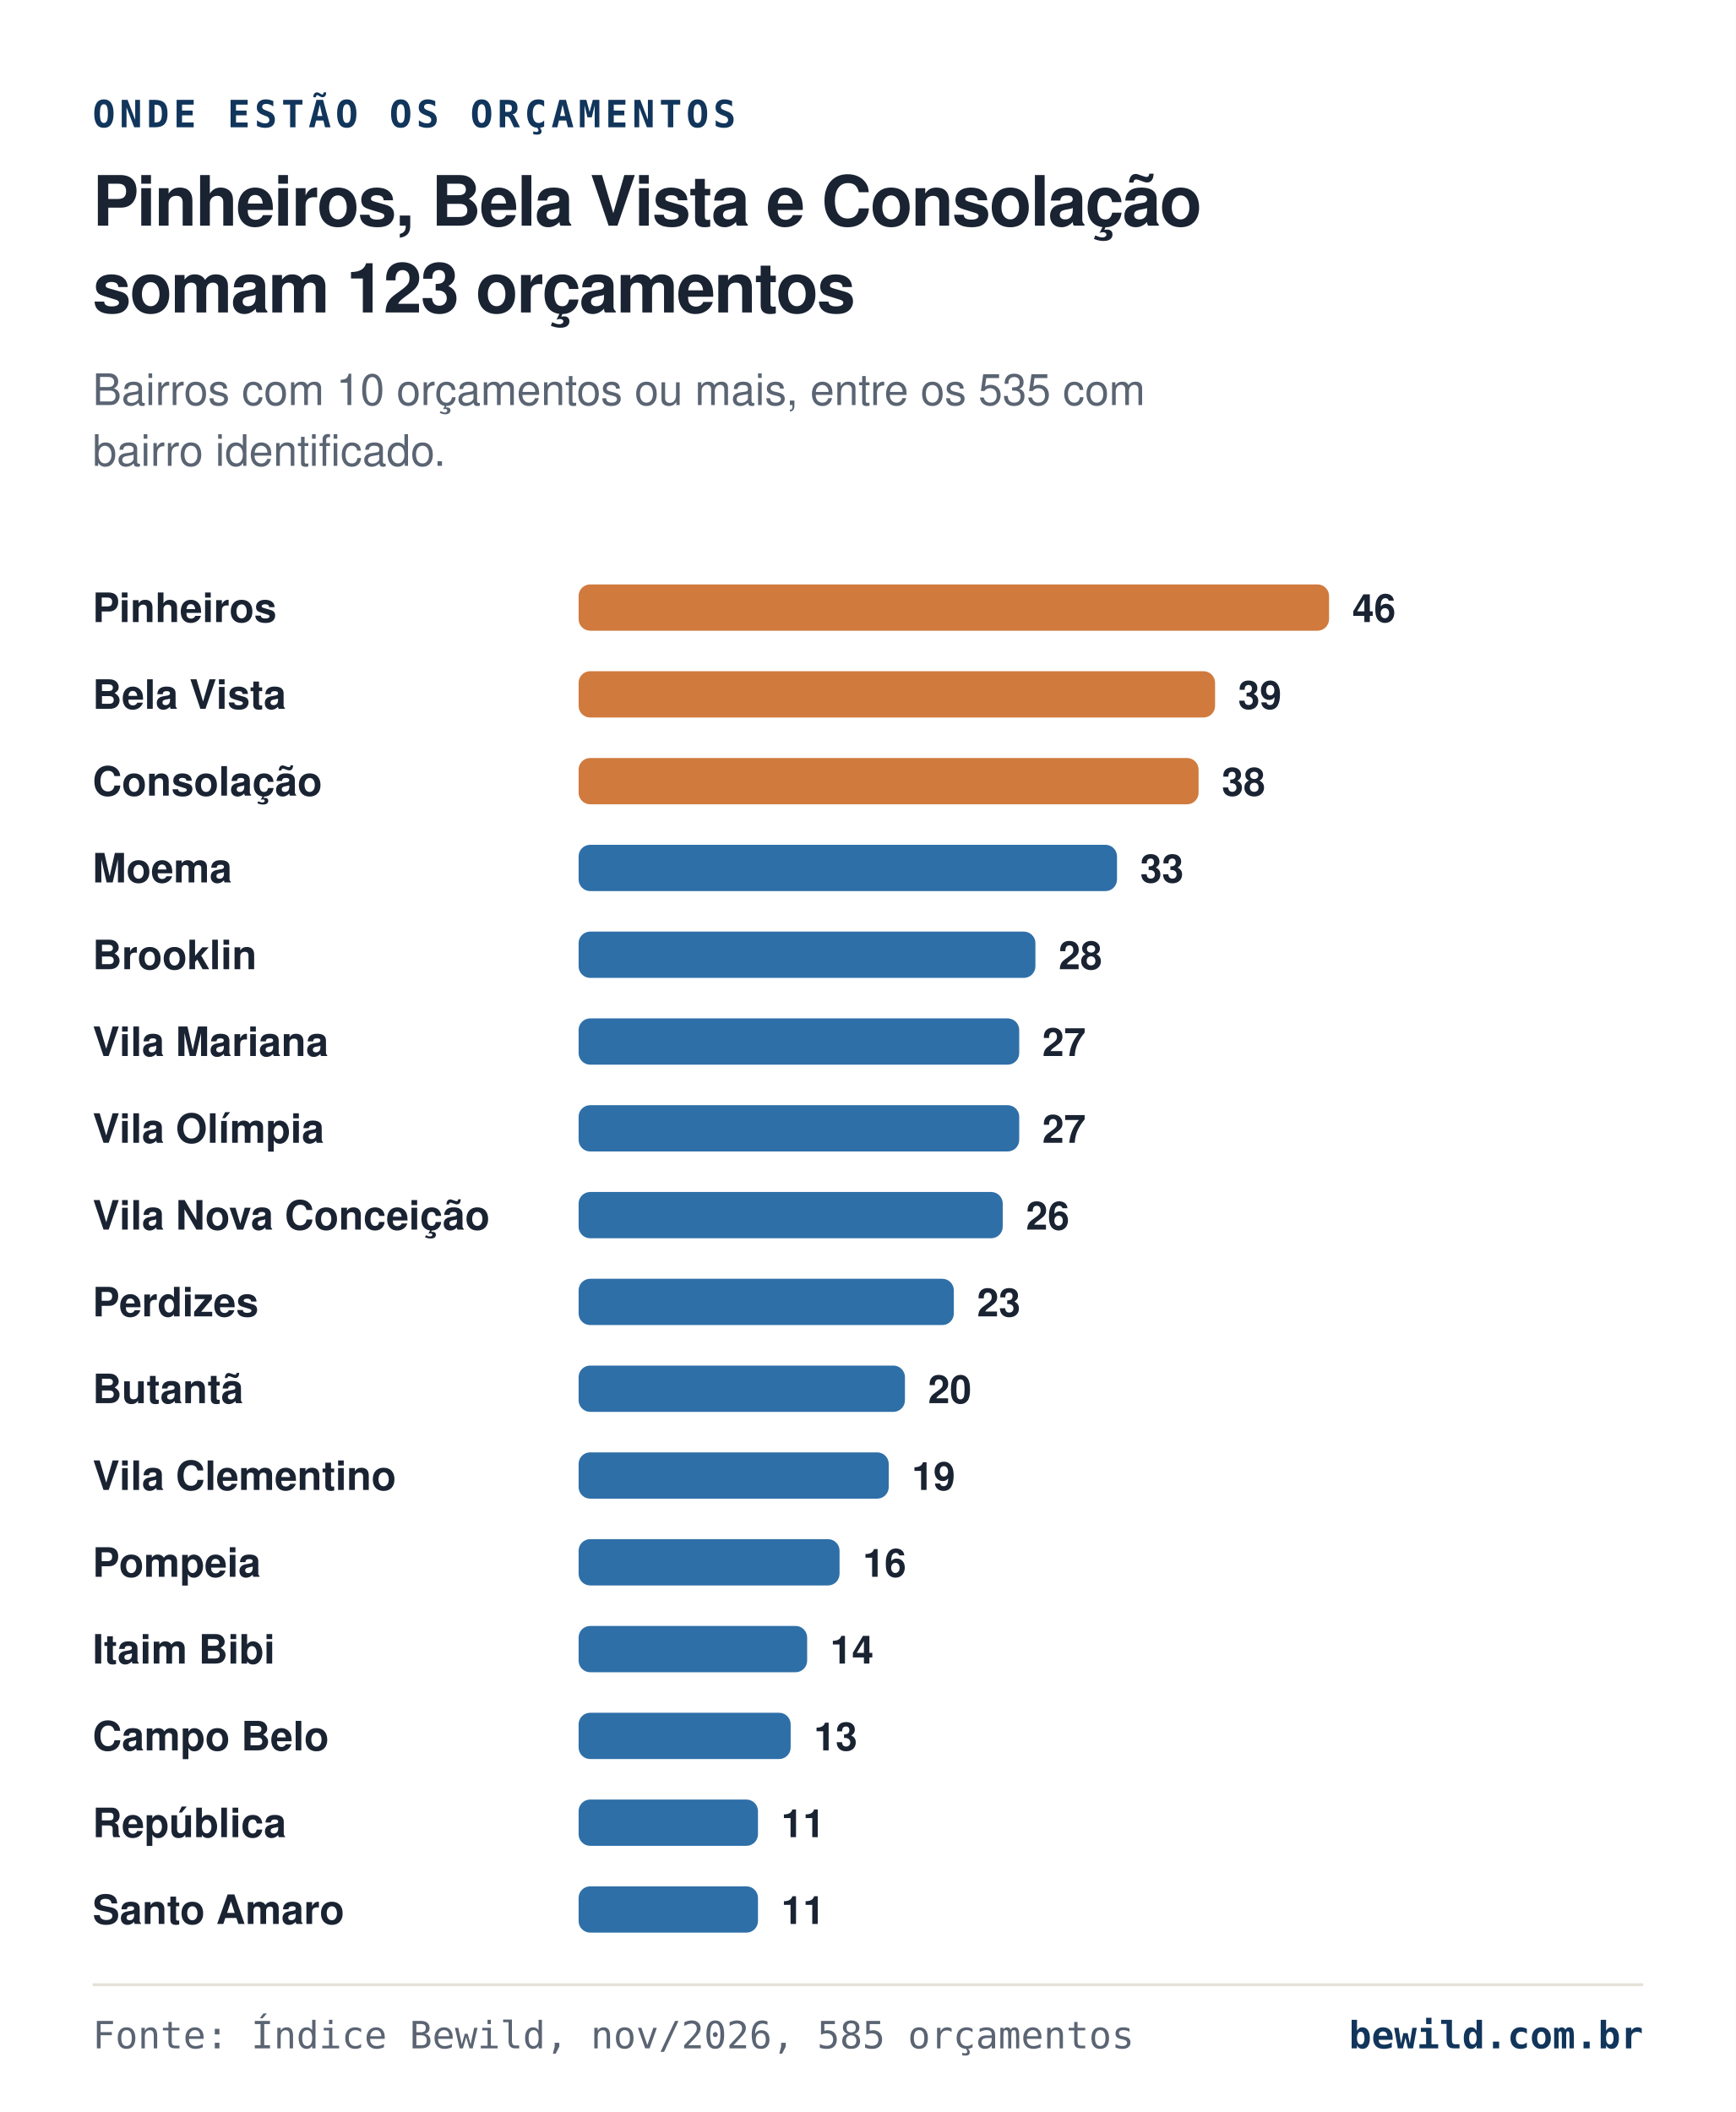
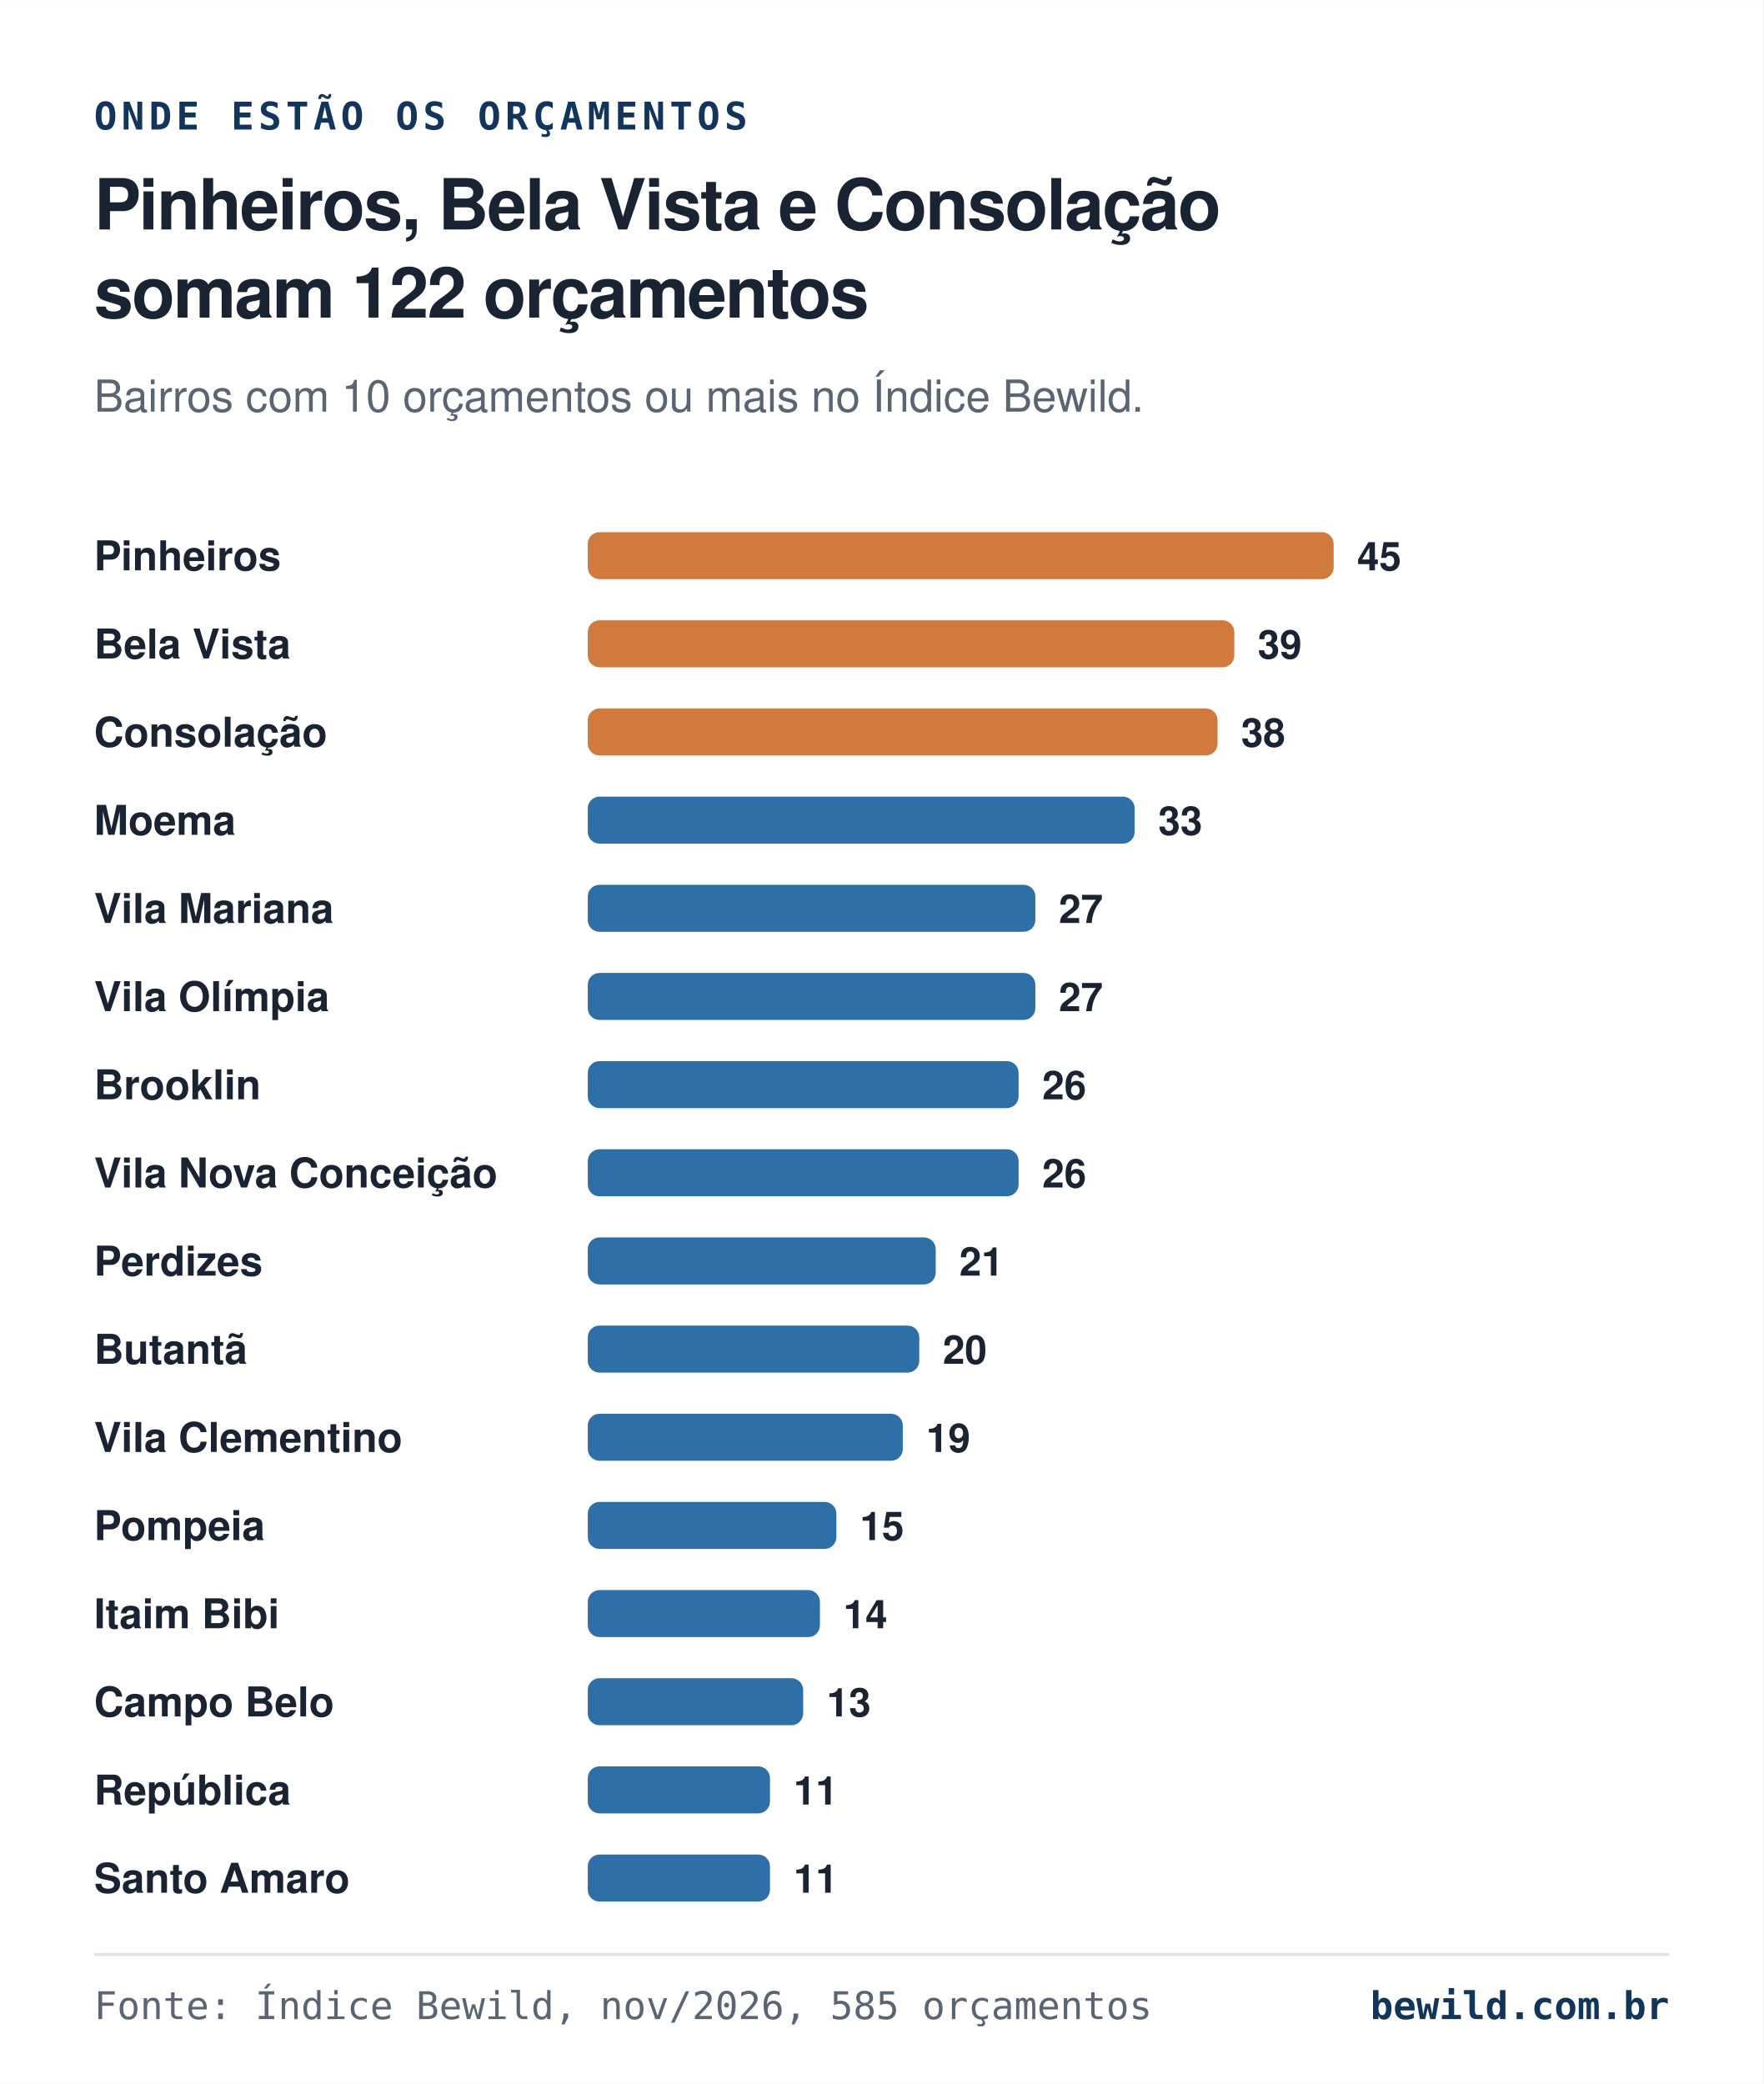
- <svg xmlns="http://www.w3.org/2000/svg" viewBox="0 0 600 730" width="720" height="876" role="img" aria-labelledby="t d">
+ <svg xmlns="http://www.w3.org/2000/svg" viewBox="0 0 600 709" width="720" height="851" role="img" aria-labelledby="t d">
  <style>.s{font-family:Manrope, 'Helvetica Neue', Helvetica, Arial, sans-serif}.m{font-family:'JetBrains Mono', Menlo, Consolas, monospace}</style>
-   <rect width="600" height="730" fill="#FFFFFF" />
+   <rect width="600" height="709" fill="#FFFFFF" />
  <text x="32" y="44" class="m" font-size="13" font-weight="700" fill="#11355B" letter-spacing="1.5">ONDE ESTÃO OS ORÇAMENTOS</text>
  <text x="32" y="78" class="s" font-size="24" font-weight="700" fill="#1A2332" letter-spacing="-0.5">Pinheiros, Bela Vista e Consolação</text>
-   <text x="32" y="108" class="s" font-size="24" font-weight="700" fill="#1A2332" letter-spacing="-0.5">somam 123 orçamentos</text>
-   <text x="32" y="140" class="s" font-size="15" fill="#5A6472">Bairros com 10 orçamentos ou mais, entre os 535 com</text>
-   <text x="32" y="161" class="s" font-size="15" fill="#5A6472">bairro identificado.</text>
-   <text x="32" y="215" class="s" font-size="14" font-weight="600" fill="#1A2332">Pinheiros</text>
-   <rect x="200.0" y="202.0" width="259.4" height="16.0" rx="4" fill="#D07A3E" />
-   <text x="467.44" y="215" class="s" font-size="13.5" font-weight="700" fill="#1A2332">46</text>
-   <text x="32" y="245" class="s" font-size="14" font-weight="600" fill="#1A2332">Bela Vista</text>
-   <rect x="200.0" y="232.0" width="220.0" height="16.0" rx="4" fill="#D07A3E" />
-   <text x="427.96" y="245" class="s" font-size="13.5" font-weight="700" fill="#1A2332">39</text>
-   <text x="32" y="275" class="s" font-size="14" font-weight="600" fill="#1A2332">Consolação</text>
-   <rect x="200.0" y="262.0" width="214.3" height="16.0" rx="4" fill="#D07A3E" />
-   <text x="422.32" y="275" class="s" font-size="13.5" font-weight="700" fill="#1A2332">38</text>
-   <text x="32" y="305" class="s" font-size="14" font-weight="600" fill="#1A2332">Moema</text>
-   <rect x="200.0" y="292.0" width="186.1" height="16.0" rx="4" fill="#2F6FA8" />
-   <text x="394.12" y="305" class="s" font-size="13.5" font-weight="700" fill="#1A2332">33</text>
-   <text x="32" y="335" class="s" font-size="14" font-weight="600" fill="#1A2332">Brooklin</text>
-   <rect x="200.0" y="322.0" width="157.9" height="16.0" rx="4" fill="#2F6FA8" />
-   <text x="365.92" y="335" class="s" font-size="13.5" font-weight="700" fill="#1A2332">28</text>
-   <text x="32" y="365" class="s" font-size="14" font-weight="600" fill="#1A2332">Vila Mariana</text>
-   <rect x="200.0" y="352.0" width="152.3" height="16.0" rx="4" fill="#2F6FA8" />
-   <text x="360.28" y="365" class="s" font-size="13.5" font-weight="700" fill="#1A2332">27</text>
-   <text x="32" y="395" class="s" font-size="14" font-weight="600" fill="#1A2332">Vila Olímpia</text>
-   <rect x="200.0" y="382.0" width="152.3" height="16.0" rx="4" fill="#2F6FA8" />
-   <text x="360.28" y="395" class="s" font-size="13.5" font-weight="700" fill="#1A2332">27</text>
-   <text x="32" y="425" class="s" font-size="14" font-weight="600" fill="#1A2332">Vila Nova Conceição</text>
-   <rect x="200.0" y="412.0" width="146.6" height="16.0" rx="4" fill="#2F6FA8" />
-   <text x="354.64" y="425" class="s" font-size="13.5" font-weight="700" fill="#1A2332">26</text>
-   <text x="32" y="455" class="s" font-size="14" font-weight="600" fill="#1A2332">Perdizes</text>
-   <rect x="200.0" y="442.0" width="129.7" height="16.0" rx="4" fill="#2F6FA8" />
-   <text x="337.72" y="455" class="s" font-size="13.5" font-weight="700" fill="#1A2332">23</text>
-   <text x="32" y="485" class="s" font-size="14" font-weight="600" fill="#1A2332">Butantã</text>
-   <rect x="200.0" y="472.0" width="112.8" height="16.0" rx="4" fill="#2F6FA8" />
-   <text x="320.8" y="485" class="s" font-size="13.5" font-weight="700" fill="#1A2332">20</text>
-   <text x="32" y="515" class="s" font-size="14" font-weight="600" fill="#1A2332">Vila Clementino</text>
-   <rect x="200.0" y="502.0" width="107.2" height="16.0" rx="4" fill="#2F6FA8" />
-   <text x="315.16" y="515" class="s" font-size="13.5" font-weight="700" fill="#1A2332">19</text>
-   <text x="32" y="545" class="s" font-size="14" font-weight="600" fill="#1A2332">Pompeia</text>
-   <rect x="200.0" y="532.0" width="90.2" height="16.0" rx="4" fill="#2F6FA8" />
-   <text x="298.24" y="545" class="s" font-size="13.5" font-weight="700" fill="#1A2332">16</text>
-   <text x="32" y="575" class="s" font-size="14" font-weight="600" fill="#1A2332">Itaim Bibi</text>
-   <rect x="200.0" y="562.0" width="79.0" height="16.0" rx="4" fill="#2F6FA8" />
-   <text x="286.96" y="575" class="s" font-size="13.5" font-weight="700" fill="#1A2332">14</text>
-   <text x="32" y="605" class="s" font-size="14" font-weight="600" fill="#1A2332">Campo Belo</text>
-   <rect x="200.0" y="592.0" width="73.3" height="16.0" rx="4" fill="#2F6FA8" />
-   <text x="281.32" y="605" class="s" font-size="13.5" font-weight="700" fill="#1A2332">13</text>
-   <text x="32" y="635" class="s" font-size="14" font-weight="600" fill="#1A2332">República</text>
-   <rect x="200.0" y="622.0" width="62.0" height="16.0" rx="4" fill="#2F6FA8" />
-   <text x="270.04" y="635" class="s" font-size="13.5" font-weight="700" fill="#1A2332">11</text>
-   <text x="32" y="665" class="s" font-size="14" font-weight="600" fill="#1A2332">Santo Amaro</text>
-   <rect x="200.0" y="652.0" width="62.0" height="16.0" rx="4" fill="#2F6FA8" />
-   <text x="270.04" y="665" class="s" font-size="13.5" font-weight="700" fill="#1A2332">11</text>
-   <line x1="32.0" y1="686.0" x2="568.0" y2="686.0" stroke="#E7E2D9" stroke-width="1" />
-   <text x="32" y="708" class="m" font-size="13" fill="#5A6472">Fonte: Índice Bewild, nov/2026, 585 orçamentos</text>
-   <text x="568" y="708" class="m" font-size="13" font-weight="700" fill="#11355B" text-anchor="end">bewild.com.br</text>
+   <text x="32" y="108" class="s" font-size="24" font-weight="700" fill="#1A2332" letter-spacing="-0.5">somam 122 orçamentos</text>
+   <text x="32" y="140" class="s" font-size="15" fill="#5A6472">Bairros com 10 orçamentos ou mais no Índice Bewild.</text>
+   <text x="32" y="194" class="s" font-size="14" font-weight="600" fill="#1A2332">Pinheiros</text>
+   <rect x="200.0" y="181.0" width="253.8" height="16.0" rx="4" fill="#D07A3E" />
+   <text x="461.8" y="194" class="s" font-size="13.5" font-weight="700" fill="#1A2332">45</text>
+   <text x="32" y="224" class="s" font-size="14" font-weight="600" fill="#1A2332">Bela Vista</text>
+   <rect x="200.0" y="211.0" width="220.0" height="16.0" rx="4" fill="#D07A3E" />
+   <text x="427.96" y="224" class="s" font-size="13.5" font-weight="700" fill="#1A2332">39</text>
+   <text x="32" y="254" class="s" font-size="14" font-weight="600" fill="#1A2332">Consolação</text>
+   <rect x="200.0" y="241.0" width="214.3" height="16.0" rx="4" fill="#D07A3E" />
+   <text x="422.32" y="254" class="s" font-size="13.5" font-weight="700" fill="#1A2332">38</text>
+   <text x="32" y="284" class="s" font-size="14" font-weight="600" fill="#1A2332">Moema</text>
+   <rect x="200.0" y="271.0" width="186.1" height="16.0" rx="4" fill="#2F6FA8" />
+   <text x="394.12" y="284" class="s" font-size="13.5" font-weight="700" fill="#1A2332">33</text>
+   <text x="32" y="314" class="s" font-size="14" font-weight="600" fill="#1A2332">Vila Mariana</text>
+   <rect x="200.0" y="301.0" width="152.3" height="16.0" rx="4" fill="#2F6FA8" />
+   <text x="360.28" y="314" class="s" font-size="13.5" font-weight="700" fill="#1A2332">27</text>
+   <text x="32" y="344" class="s" font-size="14" font-weight="600" fill="#1A2332">Vila Olímpia</text>
+   <rect x="200.0" y="331.0" width="152.3" height="16.0" rx="4" fill="#2F6FA8" />
+   <text x="360.28" y="344" class="s" font-size="13.5" font-weight="700" fill="#1A2332">27</text>
+   <text x="32" y="374" class="s" font-size="14" font-weight="600" fill="#1A2332">Brooklin</text>
+   <rect x="200.0" y="361.0" width="146.6" height="16.0" rx="4" fill="#2F6FA8" />
+   <text x="354.64" y="374" class="s" font-size="13.5" font-weight="700" fill="#1A2332">26</text>
+   <text x="32" y="404" class="s" font-size="14" font-weight="600" fill="#1A2332">Vila Nova Conceição</text>
+   <rect x="200.0" y="391.0" width="146.6" height="16.0" rx="4" fill="#2F6FA8" />
+   <text x="354.64" y="404" class="s" font-size="13.5" font-weight="700" fill="#1A2332">26</text>
+   <text x="32" y="434" class="s" font-size="14" font-weight="600" fill="#1A2332">Perdizes</text>
+   <rect x="200.0" y="421.0" width="118.4" height="16.0" rx="4" fill="#2F6FA8" />
+   <text x="326.44" y="434" class="s" font-size="13.5" font-weight="700" fill="#1A2332">21</text>
+   <text x="32" y="464" class="s" font-size="14" font-weight="600" fill="#1A2332">Butantã</text>
+   <rect x="200.0" y="451.0" width="112.8" height="16.0" rx="4" fill="#2F6FA8" />
+   <text x="320.8" y="464" class="s" font-size="13.5" font-weight="700" fill="#1A2332">20</text>
+   <text x="32" y="494" class="s" font-size="14" font-weight="600" fill="#1A2332">Vila Clementino</text>
+   <rect x="200.0" y="481.0" width="107.2" height="16.0" rx="4" fill="#2F6FA8" />
+   <text x="315.16" y="494" class="s" font-size="13.5" font-weight="700" fill="#1A2332">19</text>
+   <text x="32" y="524" class="s" font-size="14" font-weight="600" fill="#1A2332">Pompeia</text>
+   <rect x="200.0" y="511.0" width="84.6" height="16.0" rx="4" fill="#2F6FA8" />
+   <text x="292.6" y="524" class="s" font-size="13.5" font-weight="700" fill="#1A2332">15</text>
+   <text x="32" y="554" class="s" font-size="14" font-weight="600" fill="#1A2332">Itaim Bibi</text>
+   <rect x="200.0" y="541.0" width="79.0" height="16.0" rx="4" fill="#2F6FA8" />
+   <text x="286.96" y="554" class="s" font-size="13.5" font-weight="700" fill="#1A2332">14</text>
+   <text x="32" y="584" class="s" font-size="14" font-weight="600" fill="#1A2332">Campo Belo</text>
+   <rect x="200.0" y="571.0" width="73.3" height="16.0" rx="4" fill="#2F6FA8" />
+   <text x="281.32" y="584" class="s" font-size="13.5" font-weight="700" fill="#1A2332">13</text>
+   <text x="32" y="614" class="s" font-size="14" font-weight="600" fill="#1A2332">República</text>
+   <rect x="200.0" y="601.0" width="62.0" height="16.0" rx="4" fill="#2F6FA8" />
+   <text x="270.04" y="614" class="s" font-size="13.5" font-weight="700" fill="#1A2332">11</text>
+   <text x="32" y="644" class="s" font-size="14" font-weight="600" fill="#1A2332">Santo Amaro</text>
+   <rect x="200.0" y="631.0" width="62.0" height="16.0" rx="4" fill="#2F6FA8" />
+   <text x="270.04" y="644" class="s" font-size="13.5" font-weight="700" fill="#1A2332">11</text>
+   <line x1="32.0" y1="665.0" x2="568.0" y2="665.0" stroke="#E7E2D9" stroke-width="1" />
+   <text x="32" y="687" class="m" font-size="13" fill="#5A6472">Fonte: Índice Bewild, nov/2026, 585 orçamentos</text>
+   <text x="568" y="687" class="m" font-size="13" font-weight="700" fill="#11355B" text-anchor="end">bewild.com.br</text>
</svg>
